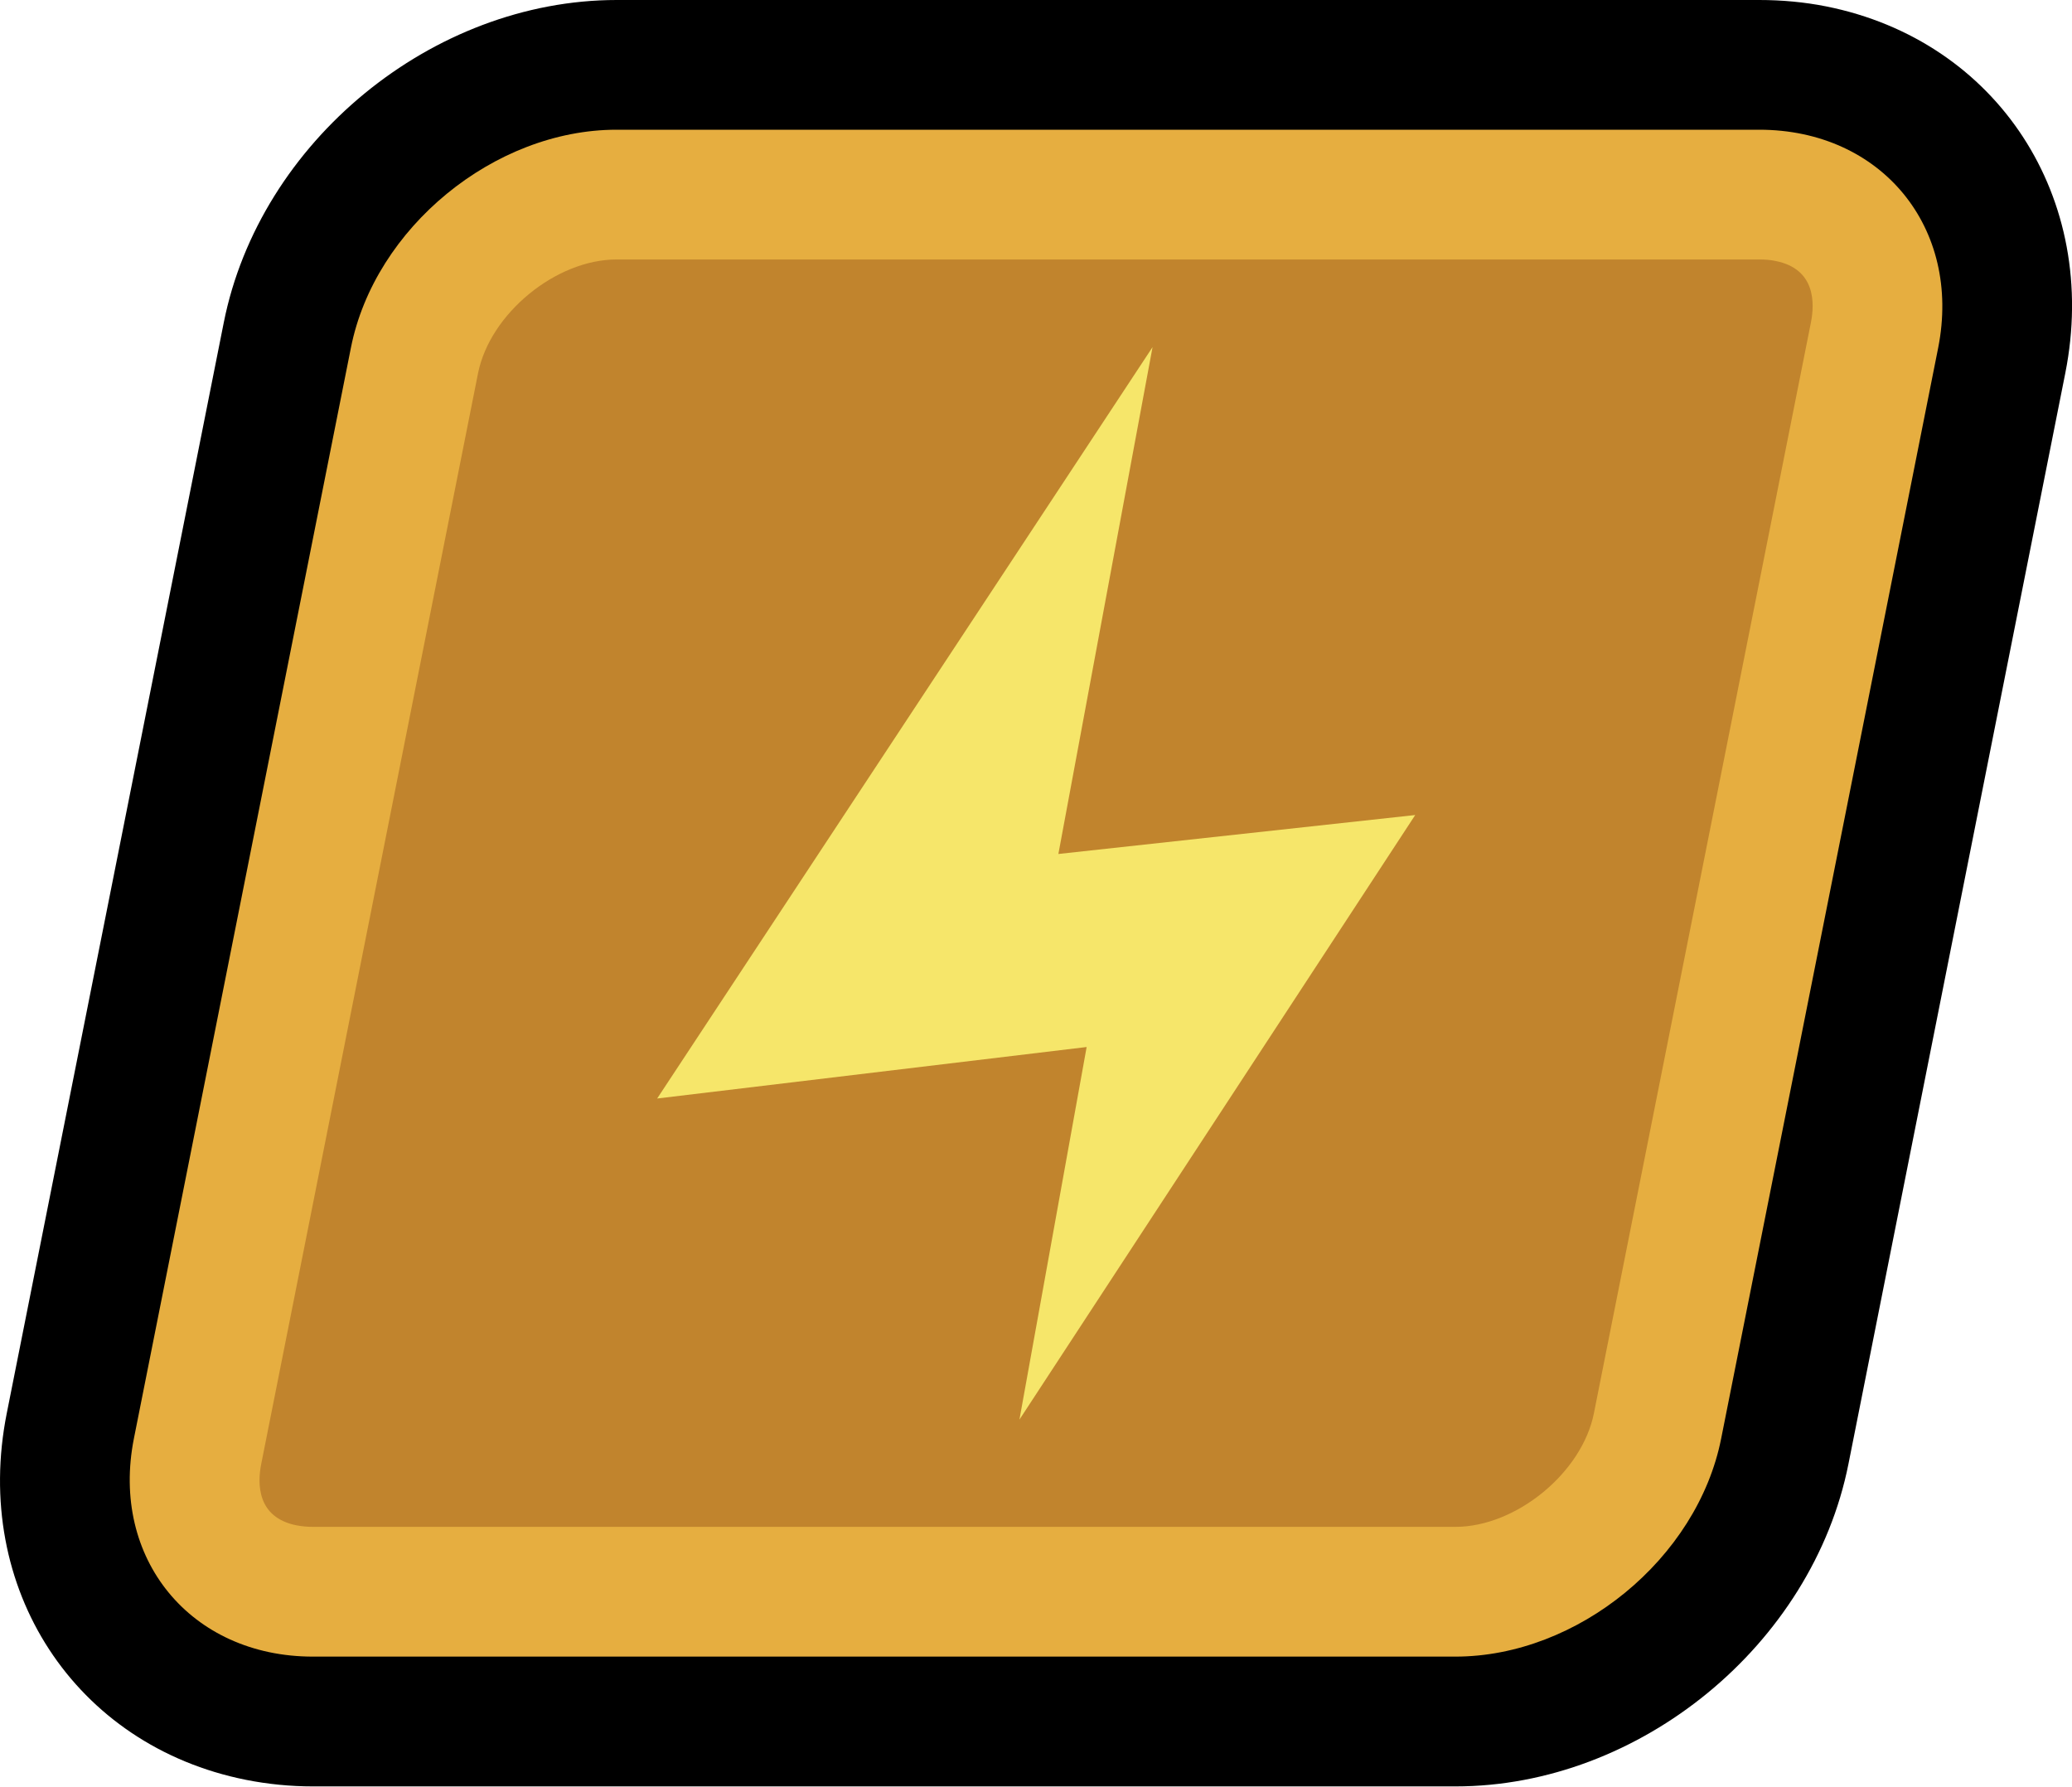
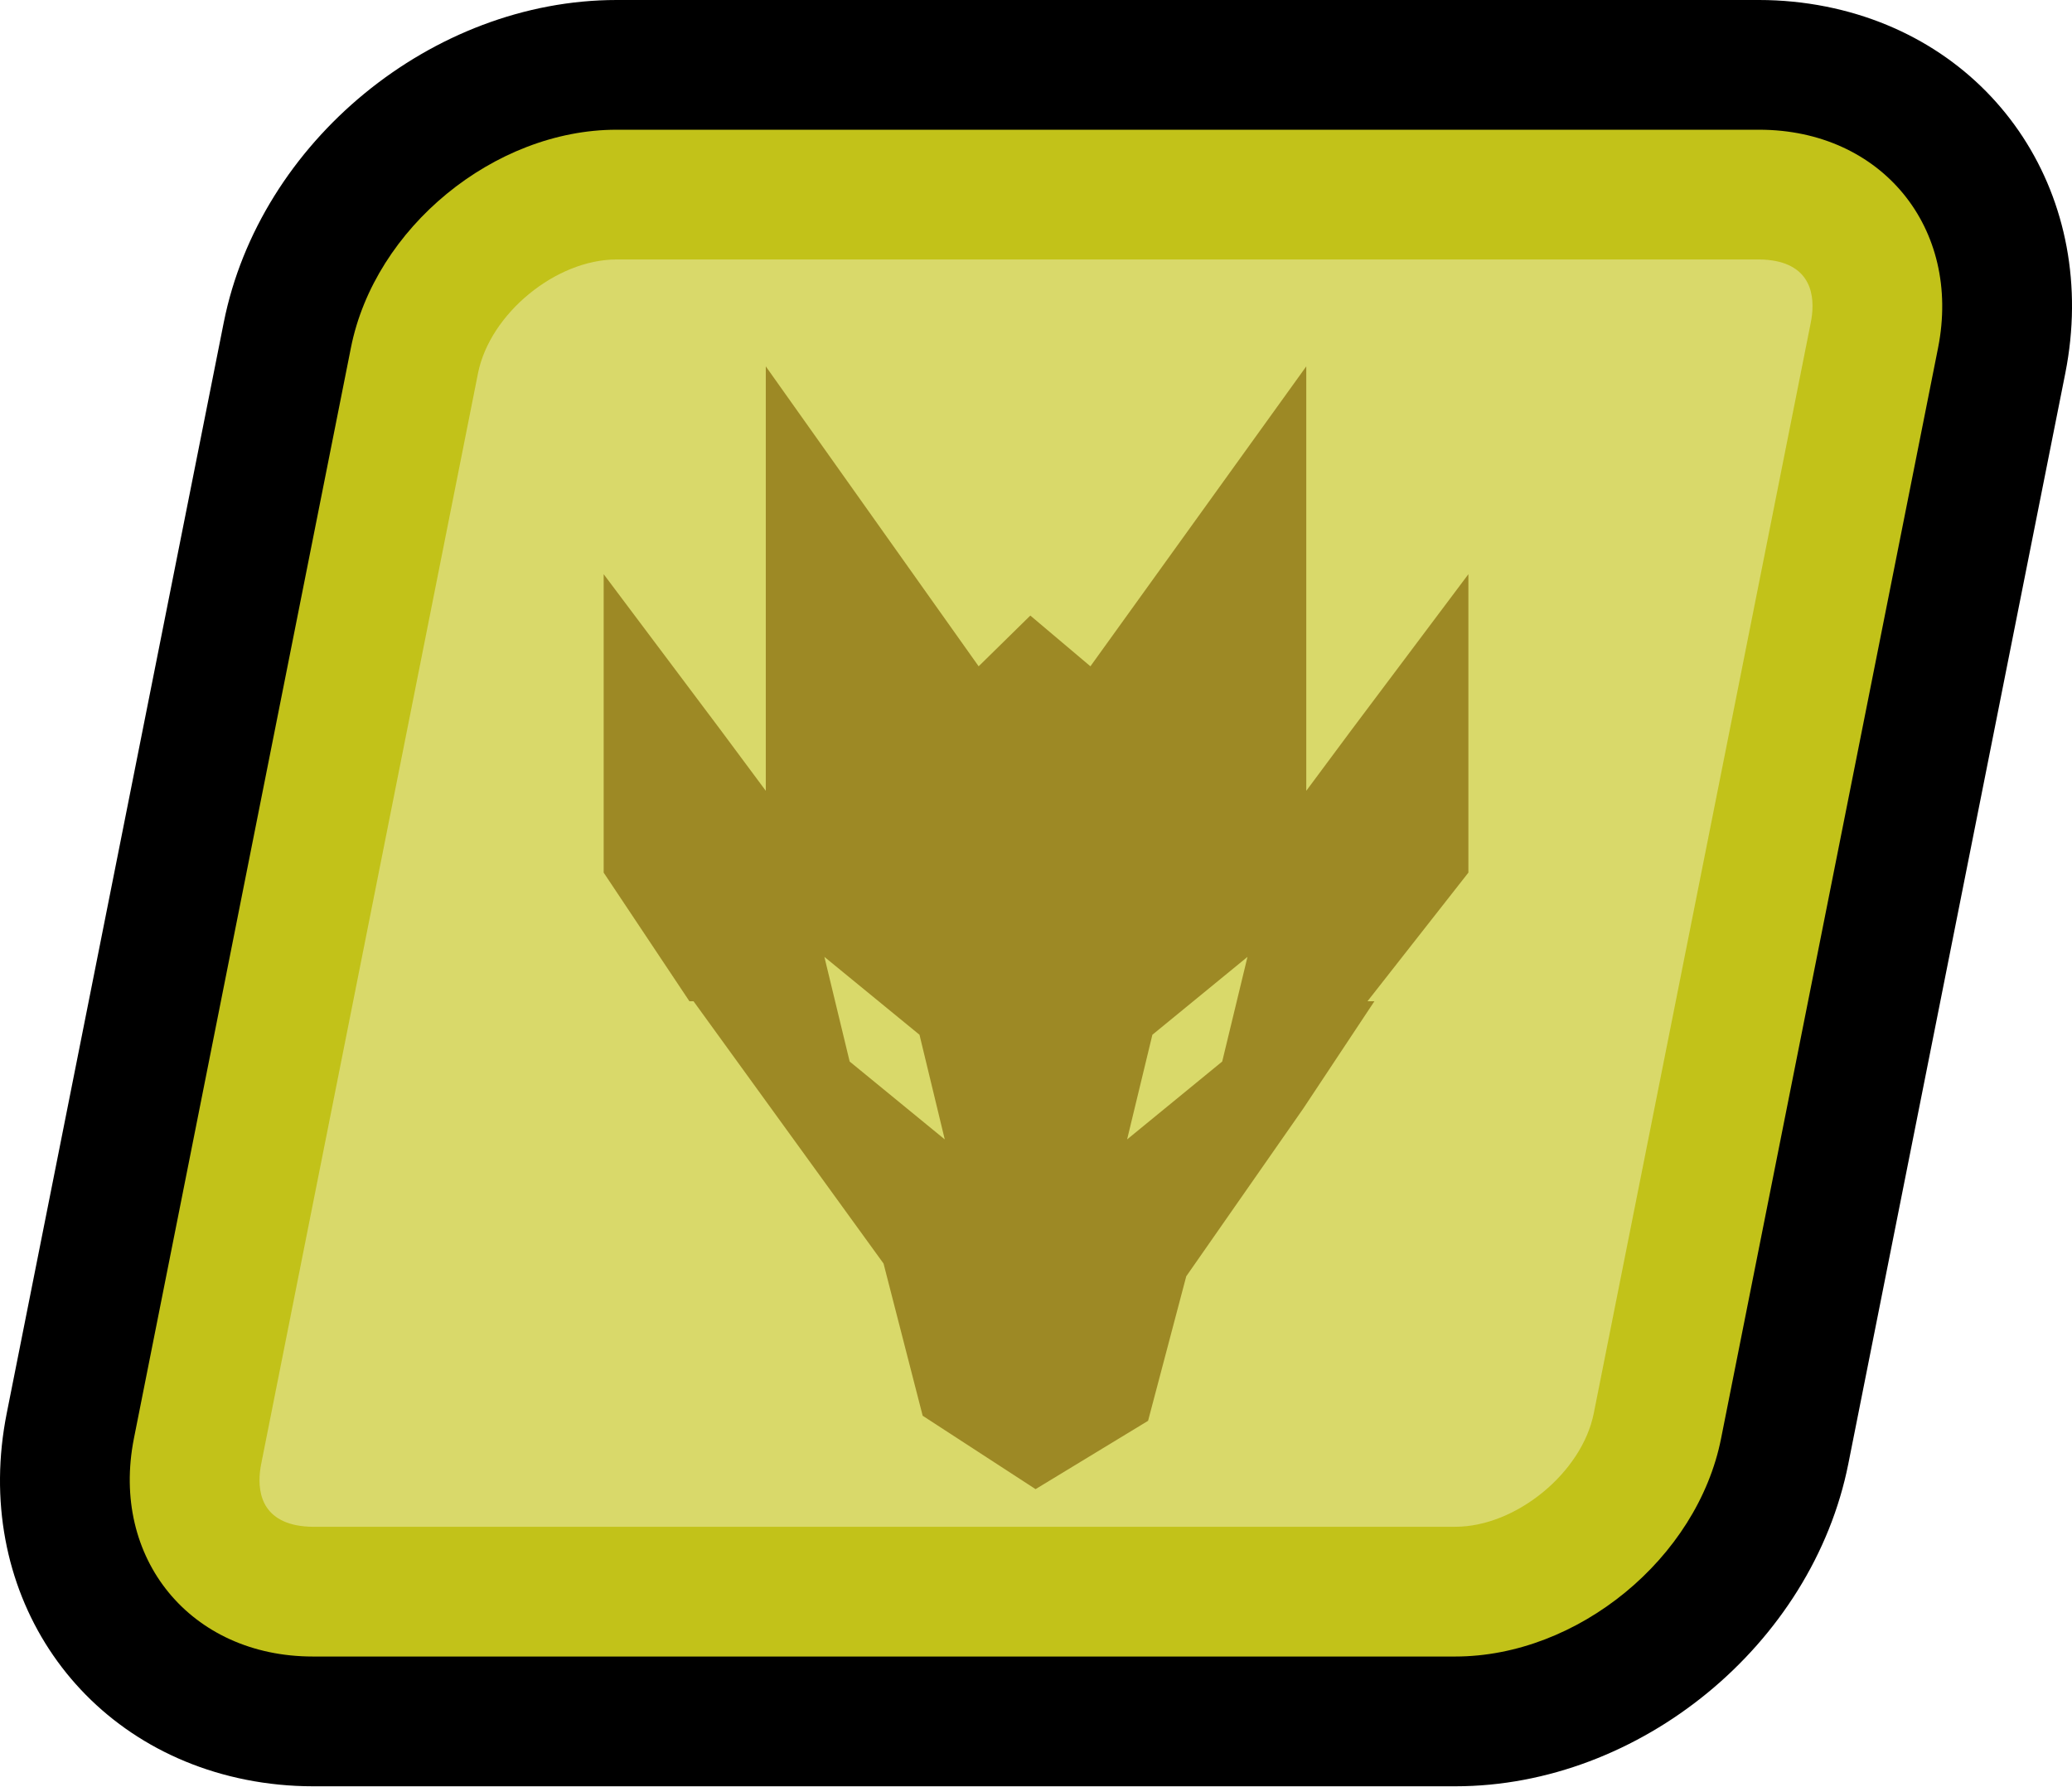
- <svg xmlns="http://www.w3.org/2000/svg" version="1.1" id="svg1" width="100%" height="100%" viewBox="0 0 14.756 12.721">
+ <svg xmlns="http://www.w3.org/2000/svg" version="1.1" id="svg1" width="100%" height="100%" viewBox="0 0 14.757 12.721">
  <defs id="defs1">
  </defs>
-   <g id="g1" transform="translate(-310.6293,-80.4456)">
-     <path id="path815" d="m 0,0 c -0.915,0.182 -1.464,1.024 -1.278,1.958 l 1.159,5.825 C 0.073,8.749 0.995,9.506 1.98,9.506 H 8.082 C 8.203,9.506 8.323,9.495 8.439,9.472 9.354,9.29 9.903,8.448 9.717,7.513 L 8.559,1.688 C 8.367,0.722 7.445,-0.035 6.46,-0.035 H 0.357 C 0.236,-0.035 0.116,-0.023 0,0" style="fill:#000000;fill-opacity:1;fill-rule:nonzero;stroke:none" transform="matrix(1.333333,0,0,-1.333333,312.3815,93.12027)" />
-     <path id="path816" d="m 0,0 c -0.127,-0.641 -0.766,-1.165 -1.42,-1.165 h -6.102 c -0.653,0 -1.083,0.524 -0.956,1.165 l 1.159,5.825 C -7.192,6.466 -6.553,6.99 -5.9,6.99 h 6.103 c 0.653,0 1.083,-0.524 0.956,-1.165 z" style="fill:#e6ae40;fill-opacity:1;fill-rule:nonzero;stroke:none" transform="matrix(1.333333,0,0,-1.333333,322.8869,90.68933)" />
-     <path id="path817" d="m 0,0 c -0.213,0.042 -0.21,0.224 -0.189,0.329 l 1.158,5.825 c 0.064,0.318 0.416,0.607 0.74,0.607 H 7.811 C 7.842,6.761 7.872,6.759 7.899,6.753 8.112,6.711 8.109,6.529 8.088,6.424 L 6.929,0.599 C 6.866,0.281 6.513,-0.008 6.189,-0.008 H 0.087 C 0.056,-0.008 0.027,-0.005 0,0" style="fill:#c1842d;fill-opacity:1;fill-rule:nonzero;stroke:none" transform="matrix(1.333333,0,0,-1.333333,312.7419,91.308)" />
-     <path id="path818" d="m 0,0 -1.906,-0.208 0.503,2.707 -2.646,-4.013 2.294,0.275 -0.359,-1.99 z" style="fill:#f6e66a;fill-opacity:1;fill-rule:nonzero;stroke:none" transform="matrix(1.333333,0,0,-1.333333,320.708,86.2496)" />
+   <g id="g1" transform="translate(-386.861,-80.44547)">
+     <path id="path845" d="m 0,0 c -0.915,0.182 -1.464,1.024 -1.278,1.958 l 1.159,5.825 C 0.073,8.749 0.995,9.506 1.98,9.506 H 8.082 C 8.203,9.506 8.323,9.494 8.439,9.471 9.354,9.289 9.903,8.448 9.718,7.513 L 8.559,1.688 C 8.367,0.722 7.445,-0.035 6.46,-0.035 H 0.358 C 0.236,-0.035 0.116,-0.023 0,0" style="fill:#000000;fill-opacity:1;fill-rule:nonzero;stroke:none" transform="matrix(1.333333,0,0,-1.333333,388.6131,93.12013)" />
+     <path id="path846" d="m 0,0 c -0.127,-0.641 -0.766,-1.165 -1.42,-1.165 h -6.102 c -0.653,0 -1.083,0.524 -0.956,1.165 l 1.159,5.825 C -7.192,6.466 -6.553,6.99 -5.9,6.99 h 6.103 c 0.653,0 1.083,-0.524 0.956,-1.165 z" style="fill:#c2c219;fill-opacity:1;fill-rule:nonzero;stroke:none" transform="matrix(1.333333,0,0,-1.333333,399.1188,90.68933)" />
+     <path id="path847" d="m 0,0 c -0.213,0.042 -0.21,0.224 -0.189,0.329 l 1.158,5.825 c 0.064,0.318 0.416,0.607 0.74,0.607 H 7.811 C 7.842,6.761 7.872,6.758 7.899,6.753 8.112,6.711 8.109,6.529 8.088,6.424 L 6.929,0.599 C 6.866,0.281 6.513,-0.008 6.189,-0.008 H 0.087 C 0.056,-0.008 0.027,-0.005 0,0" style="fill:#d9d96a;fill-opacity:1;fill-rule:nonzero;stroke:none" transform="matrix(1.333333,0,0,-1.333333,388.9736,91.308)" />
+     <path id="path848" d="m 0,0 -0.508,-0.416 0.135,0.559 0.508,0.416 z m -1.99,0 -0.135,0.559 0.508,-0.416 0.135,-0.559 z M 0.689,1.769 0.449,1.446 V 3.713 L -0.704,2.111 -1.025,2.382 -1.301,2.111 -2.438,3.713 V 1.446 l -0.24,0.323 -0.626,0.834 V 1.009 l 0.458,-0.687 h 0.022 l 1.015,-1.401 0.209,-0.813 0.603,-0.392 0.601,0.365 0.204,0.772 0.625,0.896 0.38,0.573 H 0.776 l 0.539,0.687 v 1.594 z" style="fill:#9d8925;fill-opacity:1;fill-rule:nonzero;stroke:none" transform="matrix(1.333333,0,0,-1.333333,395.5657,88.00533)" />
  </g>
</svg>
